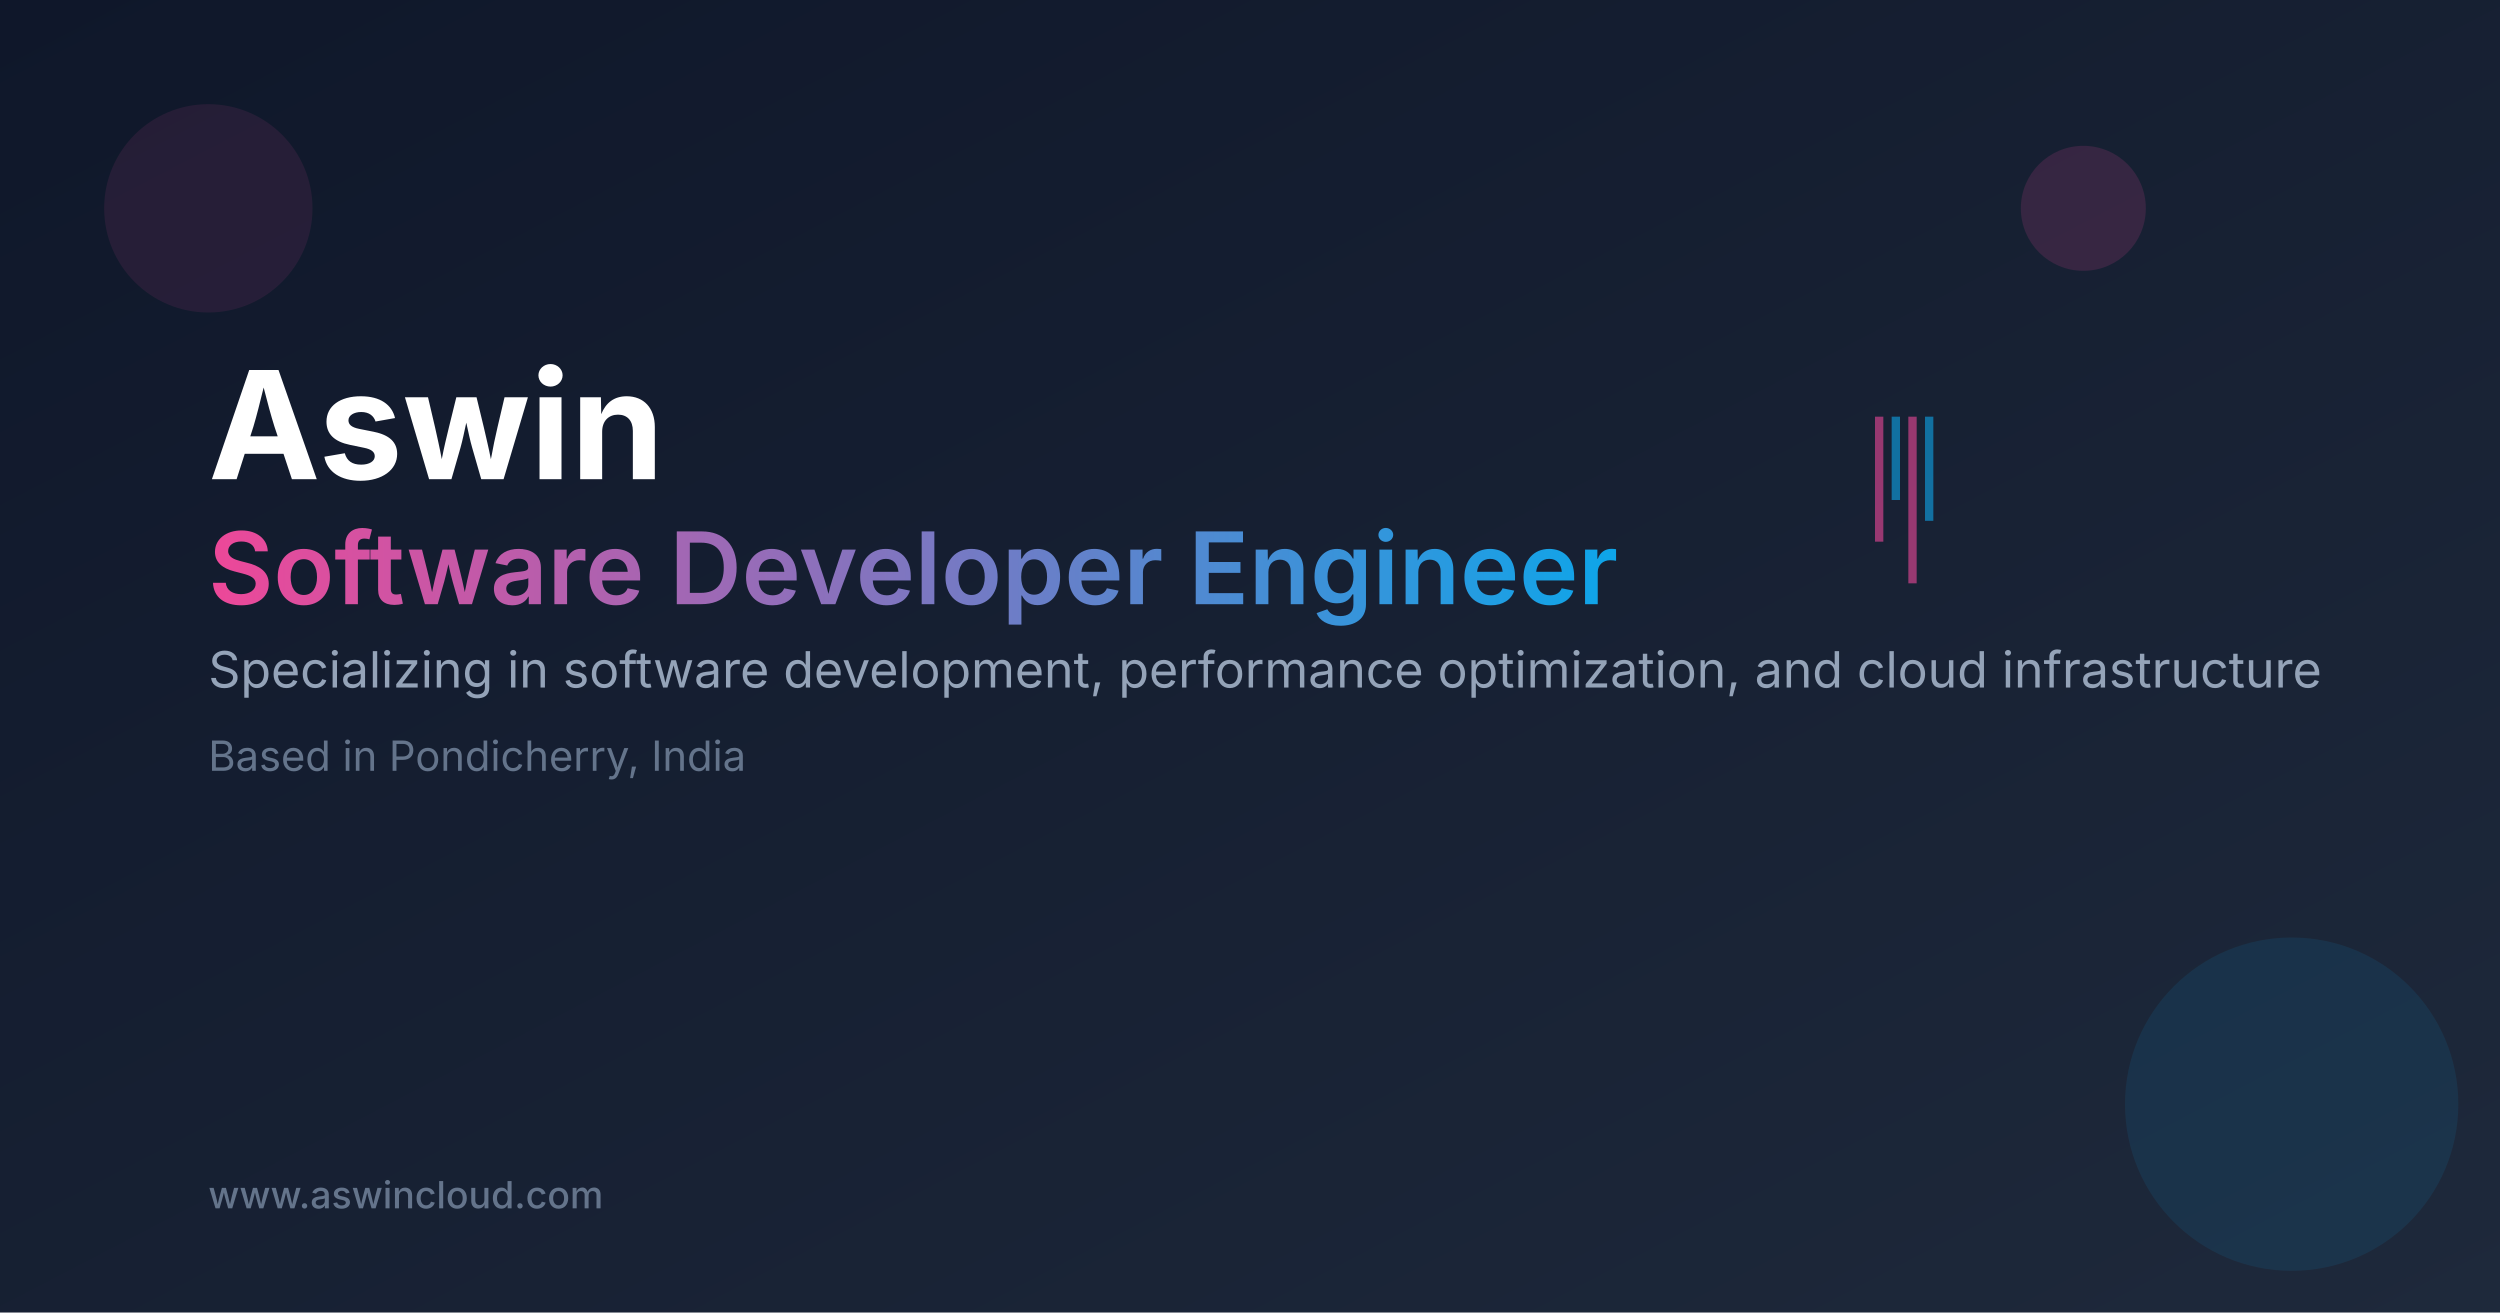
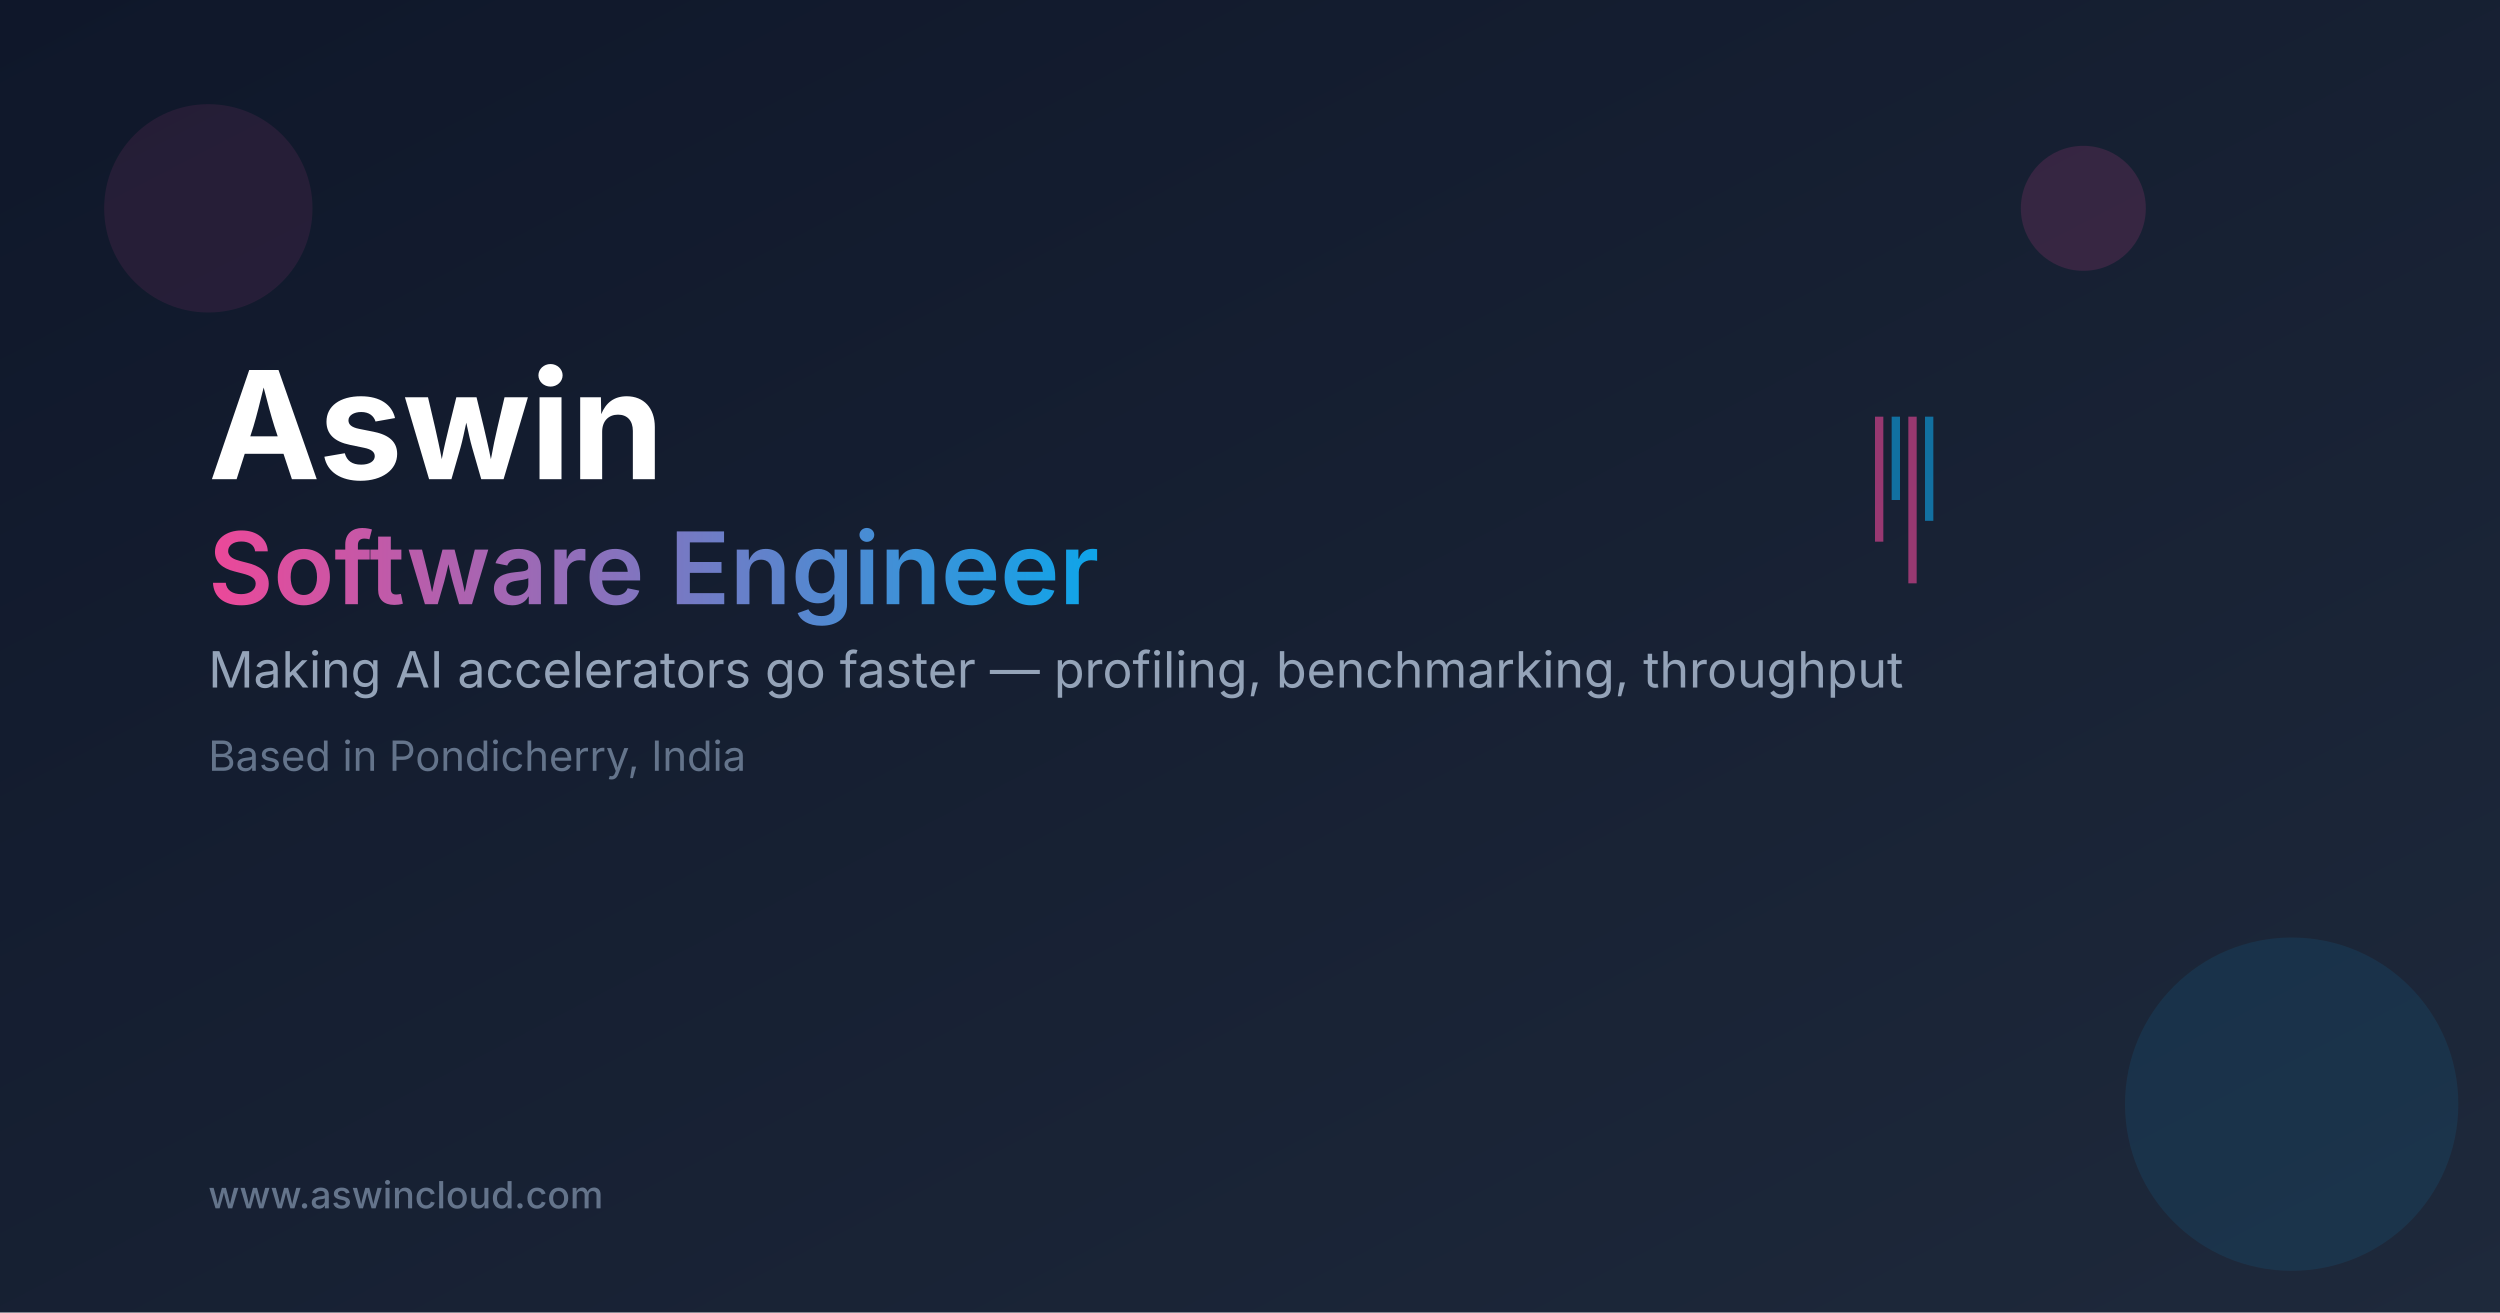
<svg xmlns="http://www.w3.org/2000/svg" width="1200" height="630" viewBox="0 0 1200 630" fill="none">
  <defs>
    <linearGradient id="bg" x1="0%" y1="0%" x2="100%" y2="100%">
      <stop offset="0%" style="stop-color:#0f172a;stop-opacity:1" />
      <stop offset="100%" style="stop-color:#1e293b;stop-opacity:1" />
    </linearGradient>
    <linearGradient id="text" x1="0%" y1="0%" x2="100%" y2="0%">
      <stop offset="0%" style="stop-color:#ec4899;stop-opacity:1" />
      <stop offset="100%" style="stop-color:#0ea5e9;stop-opacity:1" />
    </linearGradient>
  </defs>
  <rect width="1200" height="630" fill="url(#bg)" />
  <circle cx="100" cy="100" r="50" fill="#ec4899" opacity="0.1" />
  <circle cx="1100" cy="530" r="80" fill="#0ea5e9" opacity="0.1" />
  <circle cx="1000" cy="100" r="30" fill="#ec4899" opacity="0.15" />
  <g transform="translate(100, 150)">
    <text x="0" y="80" font-family="Inter, system-ui, sans-serif" font-size="72" font-weight="700" fill="white">
      Aswin
    </text>
    <text x="0" y="140" font-family="Inter, system-ui, sans-serif" font-size="48" font-weight="600" fill="url(#text)">
-       Software Developer Engineer
+       Software Engineer
    </text>
    <text x="0" y="180" font-family="Inter, system-ui, sans-serif" font-size="24" font-weight="400" fill="#94a3b8">
-       Specializing in software development, performance optimization, and cloud infrastructure
+       Making AI accelerators go faster — profiling, benchmarking, throughput
    </text>
    <text x="0" y="220" font-family="Inter, system-ui, sans-serif" font-size="20" font-weight="400" fill="#64748b">
      Based in Pondicherry, India
    </text>
  </g>
  <g transform="translate(900, 200)">
    <rect x="0" y="0" width="4" height="60" fill="#ec4899" opacity="0.6" />
    <rect x="8" y="0" width="4" height="40" fill="#0ea5e9" opacity="0.6" />
    <rect x="16" y="0" width="4" height="80" fill="#ec4899" opacity="0.6" />
    <rect x="24" y="0" width="4" height="50" fill="#0ea5e9" opacity="0.6" />
  </g>
  <text x="100" y="580" font-family="Inter, system-ui, sans-serif" font-size="18" font-weight="500" fill="#64748b">
    www.aswincloud.com
  </text>
</svg>
